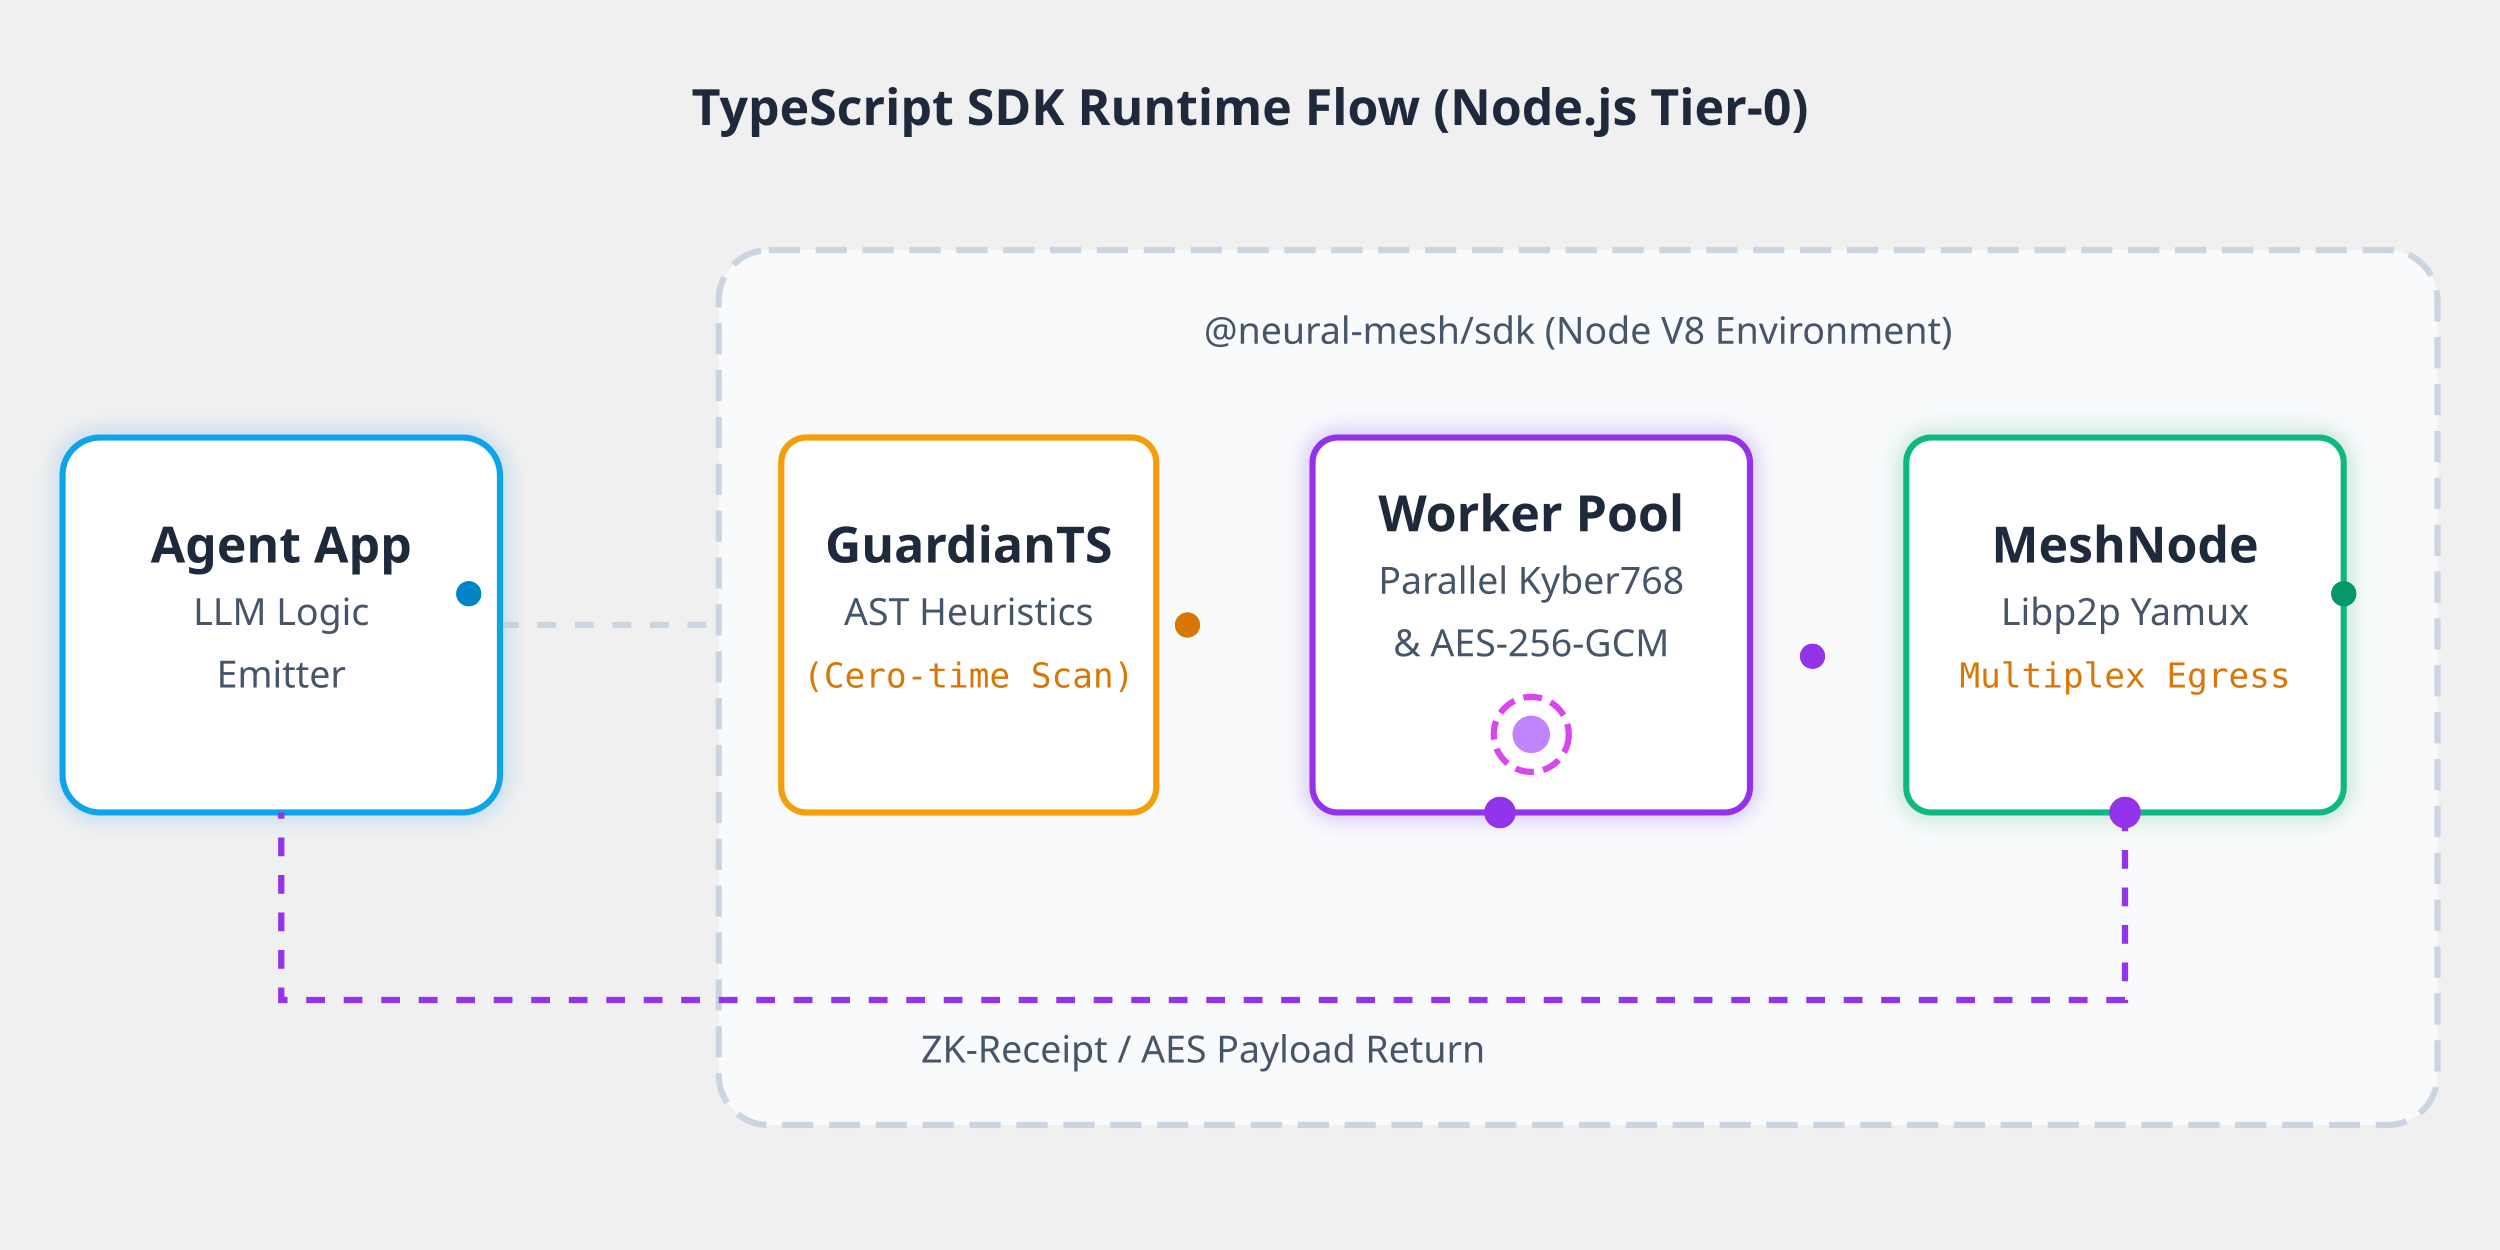
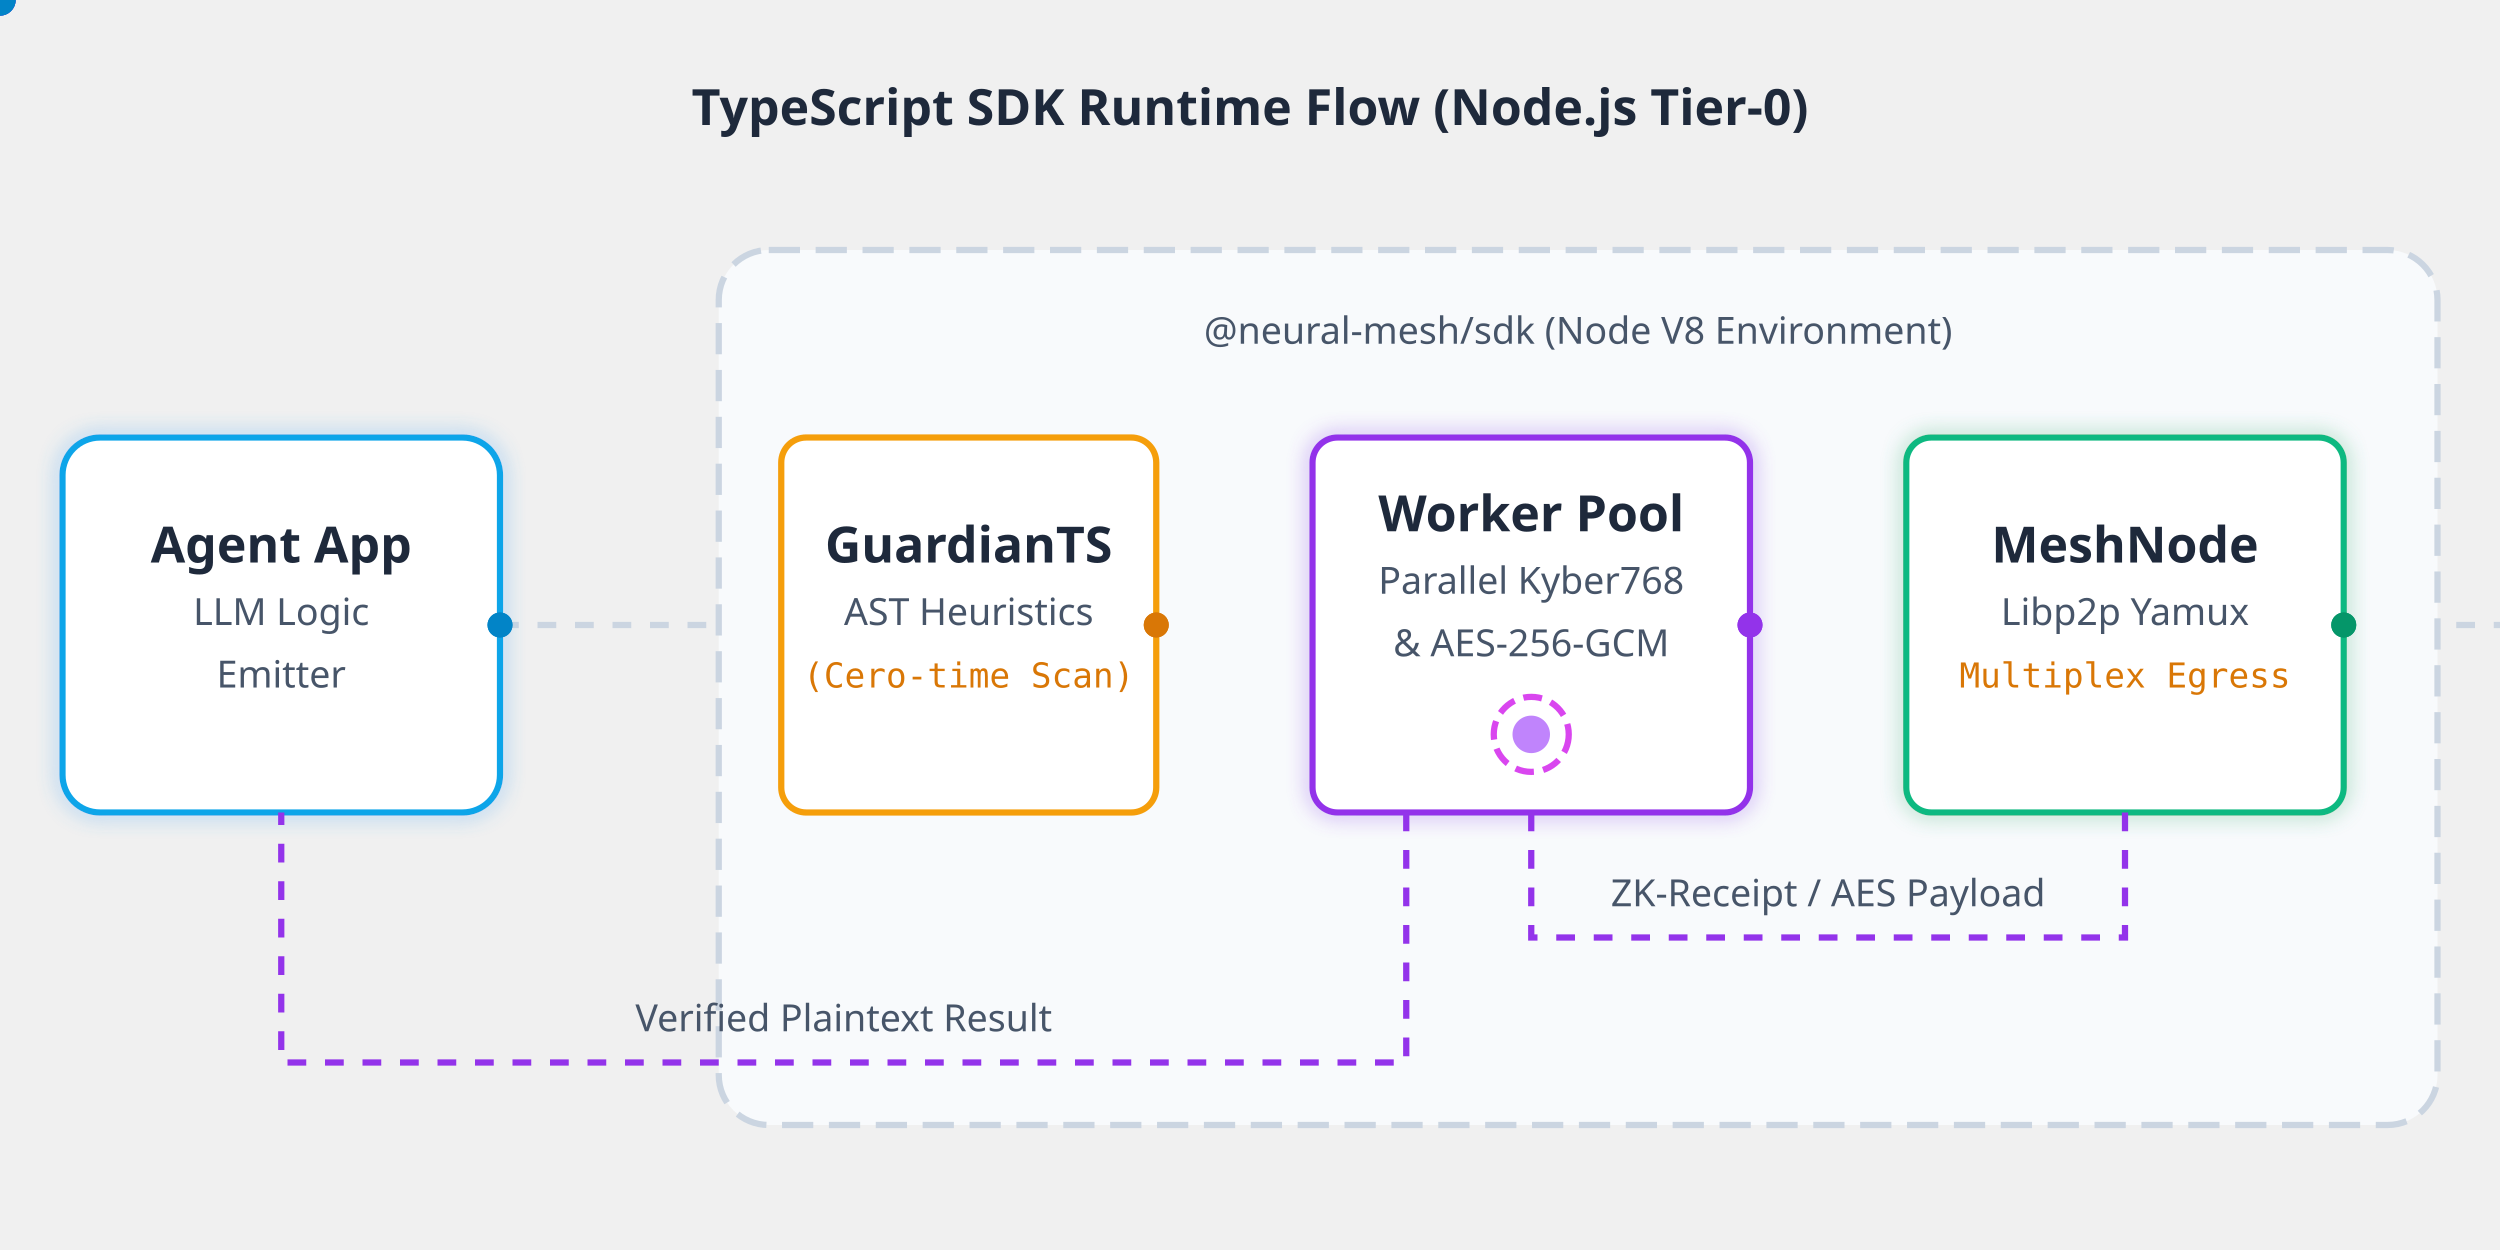
<svg xmlns="http://www.w3.org/2000/svg" viewBox="0 0 800 400" width="100%" height="auto">
  <defs>
    <filter id="glow-agent-l" x="-20%" y="-20%" width="140%" height="140%">
      <feGaussianBlur stdDeviation="3" result="blur" />
      <feMerge>
        <feMergeNode in="blur" />
        <feMergeNode in="SourceGraphic" />
      </feMerge>
    </filter>
    <filter id="glow-worker-l" x="-20%" y="-20%" width="140%" height="140%">
      <feGaussianBlur stdDeviation="3" result="blur" />
      <feMerge>
        <feMergeNode in="blur" />
        <feMergeNode in="SourceGraphic" />
      </feMerge>
    </filter>
    <filter id="glow-mesh-l" x="-20%" y="-20%" width="140%" height="140%">
      <feGaussianBlur stdDeviation="3" result="blur" />
      <feMerge>
        <feMergeNode in="blur" />
        <feMergeNode in="SourceGraphic" />
      </feMerge>
    </filter>
  </defs>
  <style>
        .text-title-l {
            font-family: system-ui, sans-serif;
            font-weight: 700;
            font-size: 16px;
            fill: #1e293b;
        }

        .text-sub-l {
            font-family: system-ui, sans-serif;
            font-weight: 500;
            font-size: 12px;
            fill: #475569;
        }

        .text-tiny-l {
            font-family: monospace;
            font-size: 11px;
            fill: #d97706;
        }

        .conn-line-l {
            stroke: #cbd5e1;
            stroke-width: 2;
            stroke-dasharray: 6, 6;
            animation: dashAnimL 20s linear infinite;
        }

+         .conn-line-rx-l {
+             stroke: #9333ea;
+             stroke-width: 2;
+             stroke-dasharray: 6, 6;
+             animation: dashAnimL 20s linear infinite;
+         }
+ 
        @keyframes dashAnimL {
            to {
                stroke-dashoffset: -400;
            }
        }

-         @keyframes moveTxL {
+         @keyframes move90-l {
            0% {
                transform: translateX(0px);
                opacity: 0;
            }

            10% {
                opacity: 1;
            }

            90% {
                opacity: 1;
            }

            100% {
-                 transform: translateX(200px);
-                 opacity: 0;
-             }
-         }
- 
-         @keyframes moveRxL {
+                 transform: translateX(90px);
+                 opacity: 0;
+             }
+         }
+ 
+         @keyframes move50-l {
            0% {
                transform: translateX(0px);
                opacity: 0;
            }

            10% {
                opacity: 1;
            }

            90% {
                opacity: 1;
            }

            100% {
-                 transform: translateX(-200px);
-                 opacity: 0;
-             }
-         }
- 
-         .p-tx1-l {
-             animation: moveTxL 1.5s linear infinite;
-         }
- 
-         .p-tx2-l {
-             animation: moveTxL 1.5s linear infinite -0.75s;
-         }
- 
-         .p-rx1-l {
-             animation: moveRxL 1.5s linear infinite;
-         }
- 
-         .p-rx2-l {
-             animation: moveRxL 1.5s linear infinite -0.75s;
+                 transform: translateX(50px);
+                 opacity: 0;
+             }
+         }
+ 
+         @keyframes moveReturn-l {
+             0% {
+                 transform: translateX(0px);
+                 opacity: 0;
+             }
+ 
+             2% {
+                 opacity: 1;
+             }
+ 
+             98% {
+                 opacity: 1;
+             }
+ 
+             100% {
+                 transform: translateX(-590px);
+                 opacity: 0;
+             }
+         }
+ 
+         @keyframes rxPath1-l {
+             0% {
+                 transform: translate(680px, 260px);
+                 opacity: 0;
+             }
+ 
+             2% {
+                 opacity: 1;
+             }
+ 
+             14.8% {
+                 transform: translate(680px, 300px);
+             }
+ 
+             85.2% {
+                 transform: translate(490px, 300px);
+             }
+ 
+             98% {
+                 opacity: 1;
+             }
+ 
+             100% {
+                 transform: translate(490px, 260px);
+                 opacity: 0;
+             }
+         }
+ 
+         @keyframes rxPath2-l {
+             0% {
+                 transform: translate(450px, 260px);
+                 opacity: 0;
+             }
+ 
+             2% {
+                 opacity: 1;
+             }
+ 
+             15.4% {
+                 transform: translate(450px, 340px);
+             }
+ 
+             84.6% {
+                 transform: translate(90px, 340px);
+             }
+ 
+             98% {
+                 opacity: 1;
+             }
+ 
+             100% {
+                 transform: translate(90px, 260px);
+                 opacity: 0;
+             }
+         }
+ 
+         .anim-90-1-l {
+             animation: move90-l 1.5s linear infinite;
+         }
+ 
+         .anim-90-2-l {
+             animation: move90-l 1.5s linear infinite 0.75s;
+         }
+ 
+         .anim-50-1-l {
+             animation: move50-l 1s linear infinite;
+         }
+ 
+         .anim-50-2-l {
+             animation: move50-l 1s linear infinite 0.5s;
+         }
+ 
+         .anim-ret-1-l {
+             animation: moveReturn-l 3s linear infinite;
+         }
+ 
+         .anim-ret-2-l {
+             animation: moveReturn-l 3s linear infinite 1.5s;
+         }
+ 
+         .anim-r1-1-l {
+             animation: rxPath1-l 2s linear infinite;
+         }
+ 
+         .anim-r1-2-l {
+             animation: rxPath1-l 2s linear infinite 1s;
+         }
+ 
+         .anim-r2-1-l {
+             animation: rxPath2-l 3.5s linear infinite;
+         }
+ 
+         .anim-r2-2-l {
+             animation: rxPath2-l 3.5s linear infinite 1.75s;
        }

        @keyframes spinGearL {
            100% {
                transform: rotate(360deg);
            }
        }

        .spin-l {
            transform-box: fill-box;
            transform-origin: center;
            animation: spinGearL 3s linear infinite;
        }
    </style>
  <text x="400" y="40" class="text-title-l" text-anchor="middle" font-size="20" fill="#0284c7">TypeScript SDK Runtime
        Flow (Node.js Tier-0)</text>
-   <line x1="160" y1="200" x2="330" y2="200" class="conn-line-l" />
-   <line x1="490" y1="200" x2="630" y2="200" class="conn-line-l" />
+   <line x1="160" y1="200" x2="250" y2="200" class="conn-line-l" />
+   <line x1="370" y1="200" x2="420" y2="200" class="conn-line-l" />
+   <line x1="560" y1="200" x2="610" y2="200" class="conn-line-l" />
+   <line x1="750" y1="200" x2="800" y2="200" class="conn-line-l" />
  <rect x="20" y="140" width="140" height="120" rx="12" fill="#ffffff" stroke="#0ea5e9" stroke-width="2" filter="url(#glow-agent-l)" />
  <text x="90" y="180" class="text-title-l" text-anchor="middle">Agent App</text>
  <text x="90" y="200" class="text-sub-l" text-anchor="middle">LLM Logic</text>
  <text x="90" y="220" class="text-sub-l" text-anchor="middle">Emitter</text>
  <rect x="230" y="80" width="550" height="280" rx="16" fill="#f8fafc" stroke="#cbd5e1" stroke-width="2" stroke-dasharray="10 5" />
  <text x="505" y="110" class="text-sub-l" text-anchor="middle" fill="#64748b">@neural-mesh/sdk (Node V8
        Environment)</text>
  <rect x="250" y="140" width="120" height="120" rx="8" fill="#ffffff" stroke="#f59e0b" stroke-width="2" />
  <text x="310" y="180" class="text-title-l" text-anchor="middle" fill="#d97706">GuardianTS</text>
  <text x="310" y="200" class="text-sub-l" text-anchor="middle">AST Heuristics</text>
  <text x="310" y="220" class="text-tiny-l" text-anchor="middle">(Cero-time Scan)</text>
  <rect x="420" y="140" width="140" height="120" rx="8" fill="#ffffff" stroke="#9333ea" stroke-width="2" filter="url(#glow-worker-l)" />
  <text x="490" y="170" class="text-title-l" text-anchor="middle" fill="#7e22ce">Worker Pool</text>
  <text x="490" y="190" class="text-sub-l" text-anchor="middle">Parallel Kyber768</text>
  <text x="490" y="210" class="text-sub-l" text-anchor="middle">&amp; AES-256-GCM</text>
  <g transform="translate(490, 235)">
    <g class="spin-l">
      <circle cx="0" cy="0" r="12" fill="none" stroke="#d946ef" stroke-width="2" stroke-dasharray="6 3" />
      <circle cx="0" cy="0" r="6" fill="#c084fc" />
    </g>
  </g>
  <rect x="610" y="140" width="140" height="120" rx="8" fill="#ffffff" stroke="#10b981" stroke-width="2" filter="url(#glow-mesh-l)" />
  <text x="680" y="180" class="text-title-l" text-anchor="middle" fill="#059669">MeshNode</text>
  <text x="680" y="200" class="text-sub-l" text-anchor="middle">Libp2p Yamux</text>
  <text x="680" y="220" class="text-tiny-l" text-anchor="middle" fill="#047857">Multiplex Egress</text>
-   <circle cx="150" cy="190" r="4" fill="#0284c7" class="p-tx1-l" />
-   <circle cx="150" cy="190" r="4" fill="#0284c7" class="p-tx2-l" />
-   <circle cx="380" cy="200" r="4" fill="#d97706" class="p-tx1-l" />
-   <circle cx="380" cy="200" r="4" fill="#d97706" class="p-tx2-l" />
-   <circle cx="580" cy="210" r="4" fill="#9333ea" class="p-tx1-l" />
-   <circle cx="580" cy="210" r="4" fill="#9333ea" class="p-tx2-l" />
-   <circle cx="750" cy="190" r="4" fill="#059669" class="p-tx1-l" />
-   <circle cx="750" cy="190" r="4" fill="#059669" class="p-tx2-l" />
-   <path d="M 680 260 L 680 320 L 90 320 L 90 260" fill="none" stroke="#9333ea" stroke-width="2" stroke-dasharray="6 6" />
-   <text x="385" y="340" class="text-sub-l" text-anchor="middle" fill="#7e22ce">ZK-Receipt / AES Payload Return</text>
-   <g transform="translate(680, 260)">
-     <circle cx="0" cy="0" r="5" fill="#9333ea" class="p-rx1-l" />
-     <circle cx="0" cy="0" r="5" fill="#9333ea" class="p-rx2-l" />
-   </g>
-   <g transform="translate(480, 260)">
-     <circle cx="0" cy="0" r="5" fill="#9333ea" class="p-rx1-l" />
-     <circle cx="0" cy="0" r="5" fill="#9333ea" class="p-rx2-l" />
-   </g>
+   <g transform="translate(160, 200)">
+     <circle cx="0" cy="0" r="4" fill="#0284c7" class="anim-90-1-l" />
+     <circle cx="0" cy="0" r="4" fill="#0284c7" class="anim-90-2-l" />
+   </g>
+   <g transform="translate(370, 200)">
+     <circle cx="0" cy="0" r="4" fill="#d97706" class="anim-50-1-l" />
+     <circle cx="0" cy="0" r="4" fill="#d97706" class="anim-50-2-l" />
+   </g>
+   <g transform="translate(560, 200)">
+     <circle cx="0" cy="0" r="4" fill="#9333ea" class="anim-50-1-l" />
+     <circle cx="0" cy="0" r="4" fill="#9333ea" class="anim-50-2-l" />
+   </g>
+   <g transform="translate(750, 200)">
+     <circle cx="0" cy="0" r="4" fill="#059669" class="anim-50-1-l" />
+     <circle cx="0" cy="0" r="4" fill="#059669" class="anim-50-2-l" />
+   </g>
+   <path d="M 680 260 L 680 300 L 490 300 L 490 260" fill="none" class="conn-line-rx-l" />
+   <text x="585" y="290" class="text-sub-l" text-anchor="middle" fill="#7e22ce">ZK-Receipt / AES Payload</text>
+   <circle cx="0" cy="0" r="5" fill="#9333ea" class="anim-r1-1-l" />
+   <circle cx="0" cy="0" r="5" fill="#9333ea" class="anim-r1-2-l" />
+   <path d="M 450 260 L 450 340 L 90 340 L 90 260" fill="none" class="conn-line-rx-l" />
+   <text x="270" y="330" class="text-sub-l" text-anchor="middle" fill="#0284c7">Verified Plaintext Result</text>
+   <circle cx="0" cy="0" r="5" fill="#0284c7" class="anim-r2-1-l" />
+   <circle cx="0" cy="0" r="5" fill="#0284c7" class="anim-r2-2-l" />
</svg>
